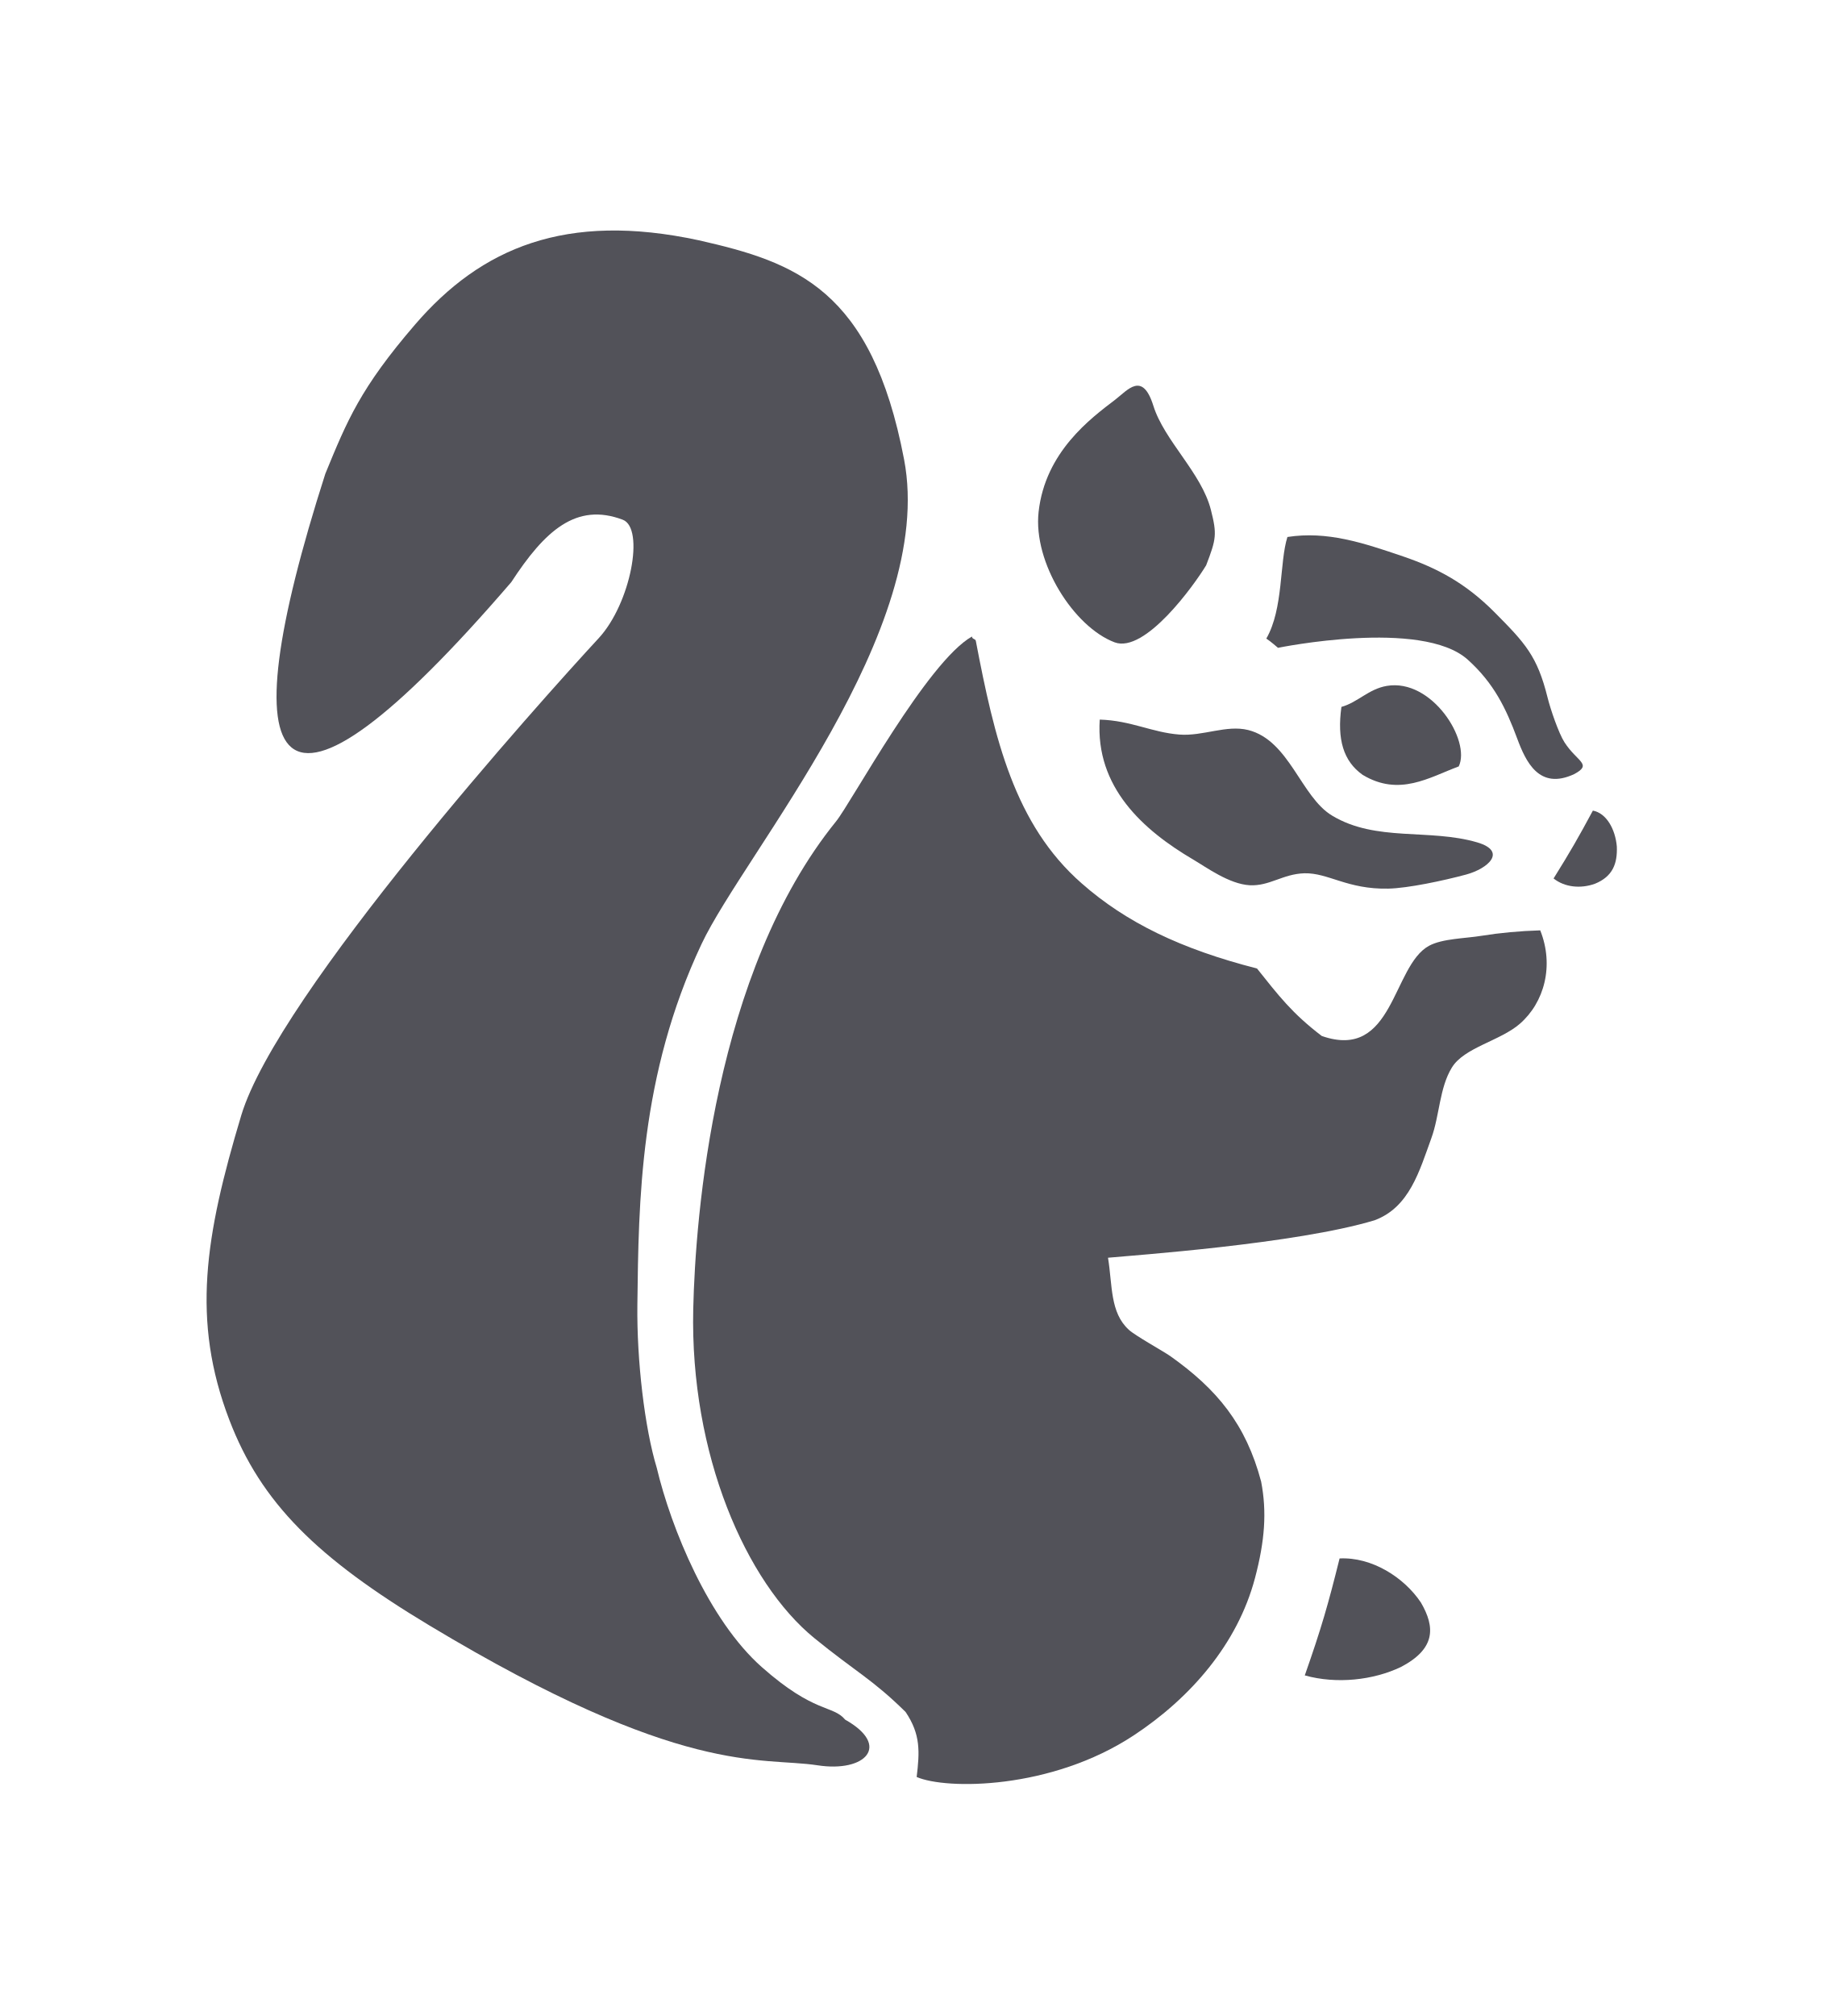
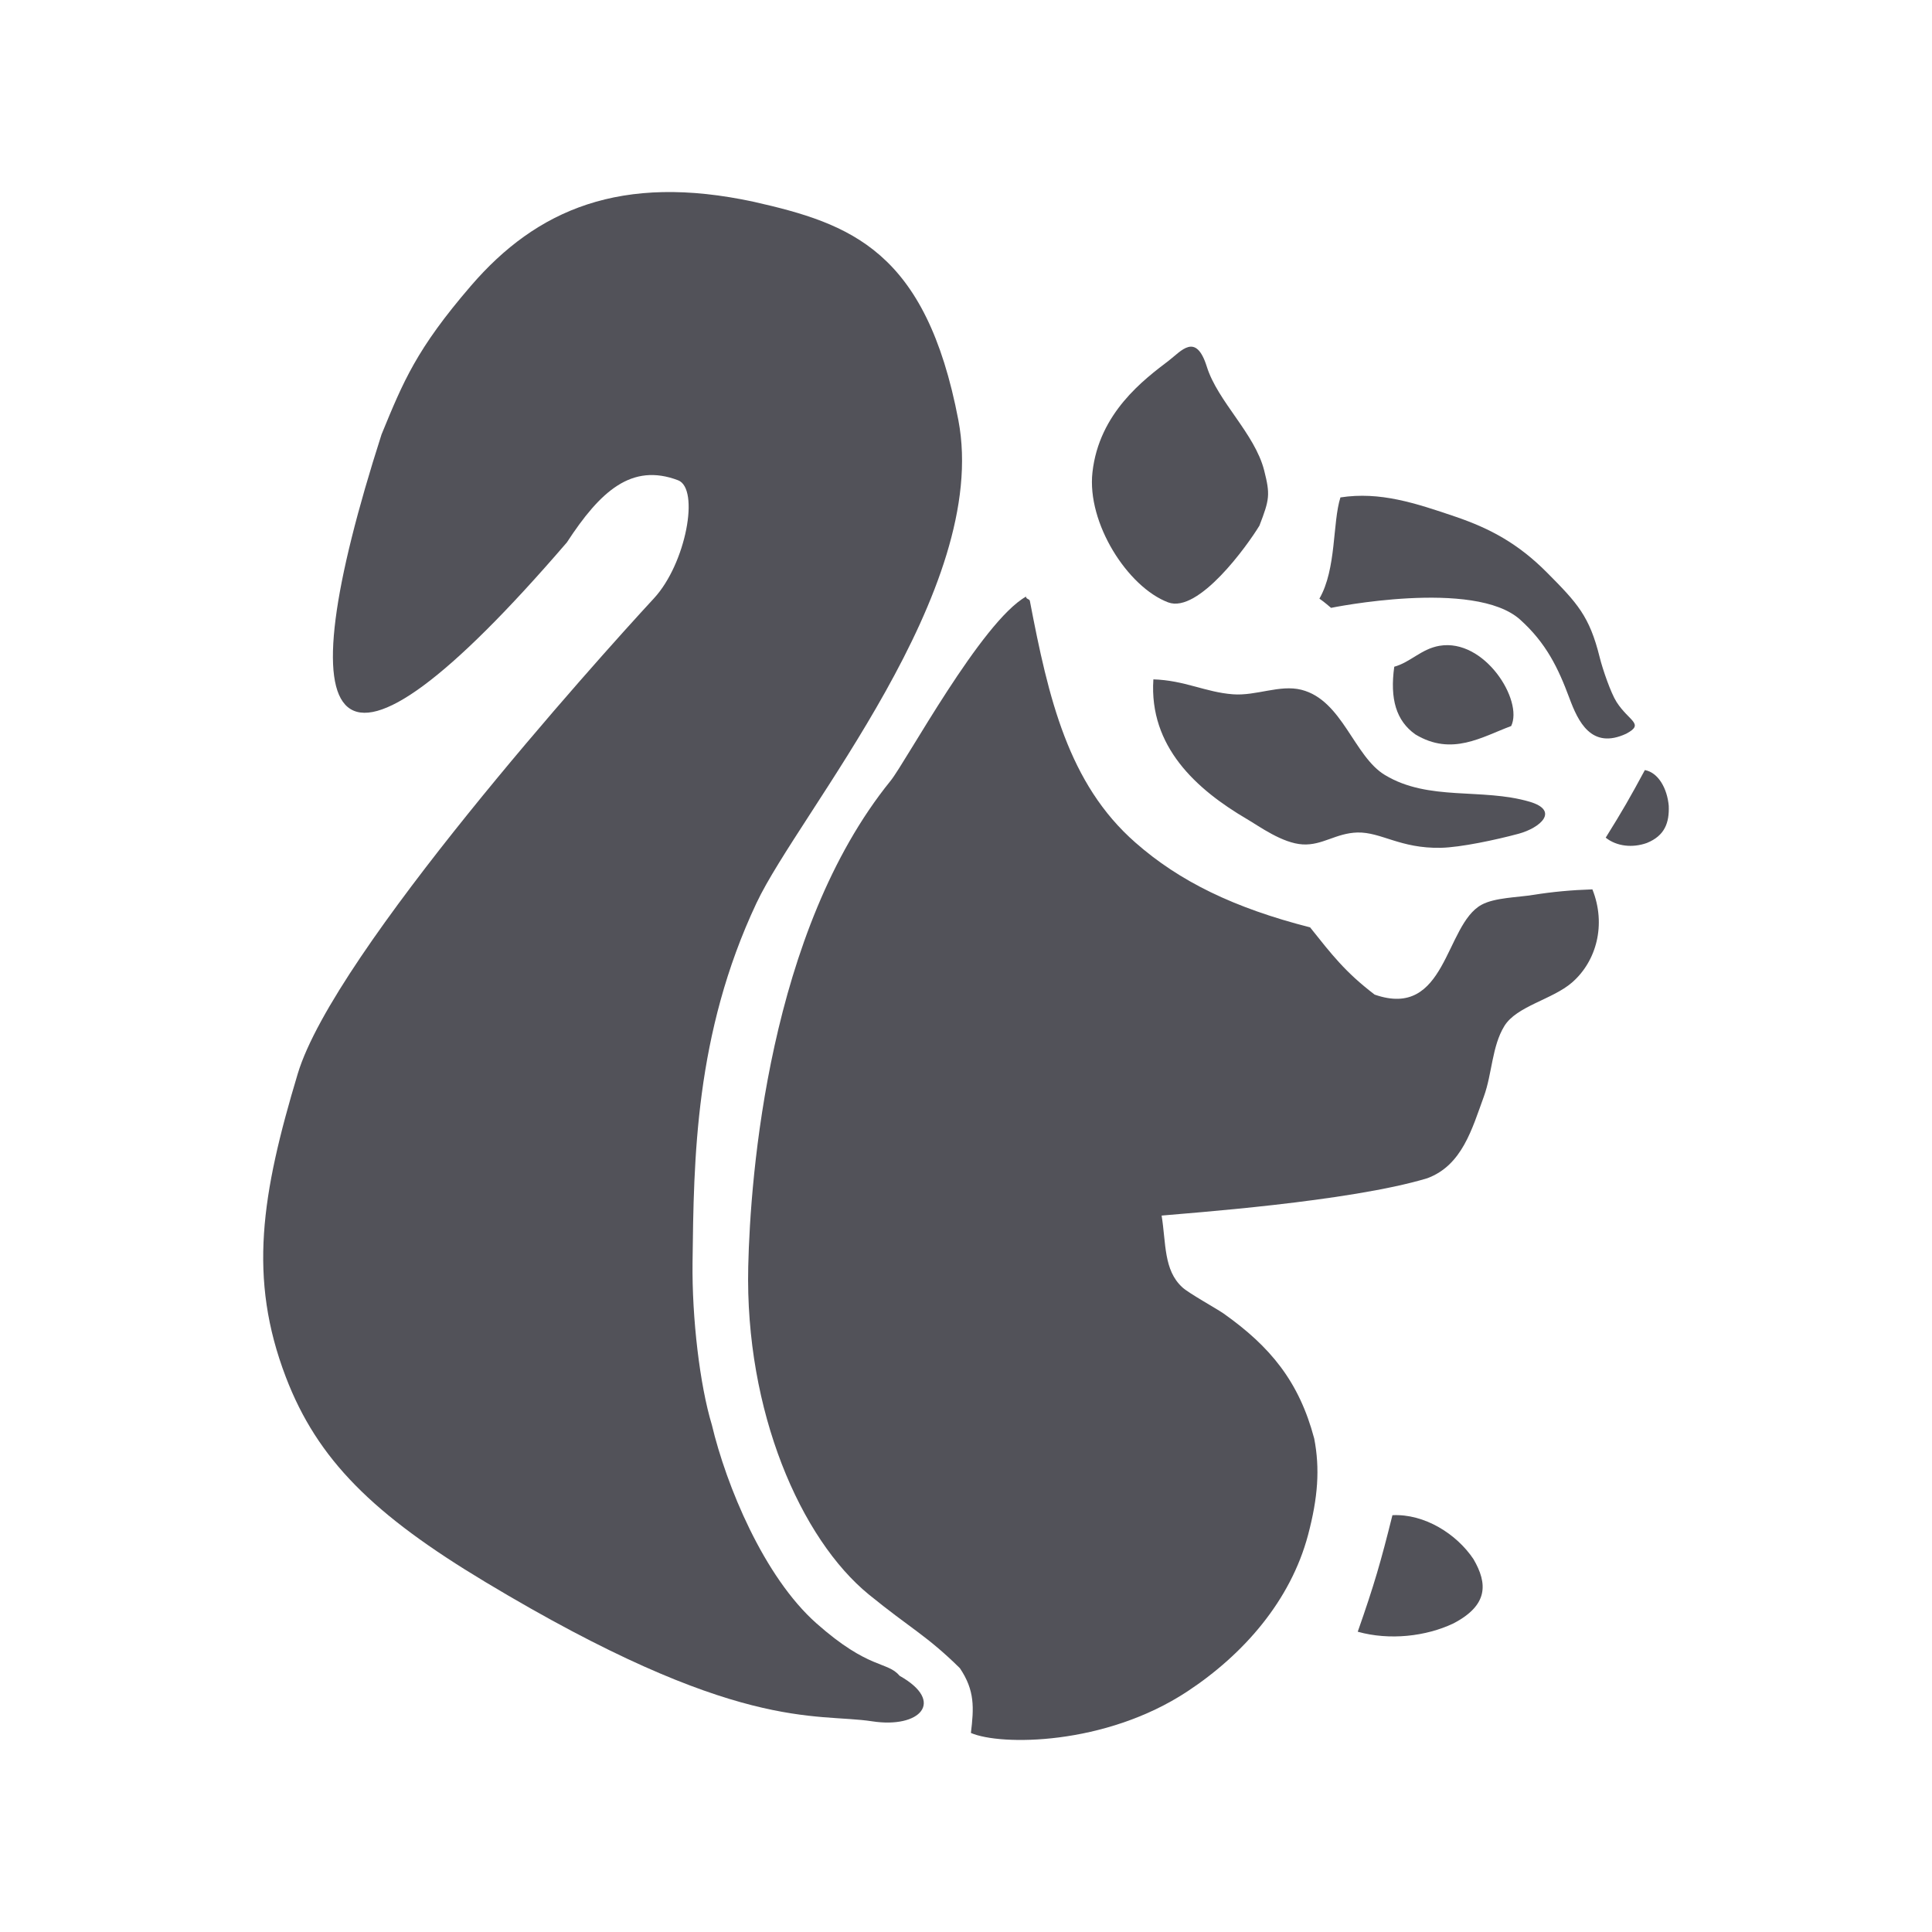
- <svg xmlns="http://www.w3.org/2000/svg" width="144px" height="159px" viewBox="0 0 144 159" version="1.1">
-   <g id="Page-1" stroke="none" stroke-width="1" fill="none" fill-rule="evenodd" fill-opacity="0.941" style="" transform="matrix(0.774124, 0, 0, 0.774124, 16.24665, 17.94394)">
+ <svg xmlns="http://www.w3.org/2000/svg" xmlns:ns1="https://boxy-svg.com" height="100%" style="fill-rule:evenodd;clip-rule:evenodd;stroke-linecap:round;stroke-linejoin:round;" width="100%" version="1.1" viewBox="0 0 150 150">
+   <defs>
+     <ns1:grid x="0" y="0" width="15" height="15" />
+   </defs>
+   <rect width="120" height="120" style="fill: none; stroke-width: 0.2px; stroke: rgb(84, 84, 84); pointer-events: none; visibility: hidden;" x="15" y="15" ns1:origin="0.5 0.5" />
+   <g id="Page-1" stroke="none" stroke-width="1" fill="none" fill-rule="evenodd" fill-opacity="0.941" style="" transform="matrix(0.759311, 0, 0, 0.759311, 20.38476, 14.67909)">
    <g id="logo-nibbleblog" transform="translate(-3, -2)" fill="#47474F">
      <g id="g61" transform="translate(2.215581, 1.569565)">
        <path d="M116.314,136.027 C115.138,140.755 114.46,143.122 112.767,147.943 C116.02,148.851 119.753,148.428 122.563,147.087 C126.107,145.23 126.073,143.039 124.599,140.517 C122.874,137.937 119.585,135.865 116.314,136.027 Z" id="path63" />
        <path d="M91.871,50.564 C91.414,57.441 96.272,61.82 101.439,64.85 C102.728,65.608 105.051,67.314 107.135,67.44 C109.168,67.554 110.525,66.285 112.733,66.222 C115.17,66.167 117.103,67.873 121.269,67.786 C123.277,67.745 126.885,66.978 129.211,66.351 C131.444,65.746 133.426,63.984 130.336,63.073 C125.454,61.643 120.032,63.047 115.558,60.35 C112.374,58.453 111.21,52.687 107.001,51.627 C104.778,51.073 102.386,52.276 99.991,52.089 C97.188,51.874 95.055,50.659 91.871,50.564 Z" id="path65" />
        <path d="M116.501,49.272 C116.044,52.566 116.693,54.795 118.66,56.192 C122.398,58.445 125.456,56.448 128.456,55.335 C129.717,52.721 125.731,46.345 121.121,47.132 C119.262,47.451 118.16,48.814 116.501,49.272 Z" id="path67" />
        <path d="M78.856,42.097 C74.288,44.663 66.568,58.995 64.999,60.936 C52.553,76.299 50.659,101.264 50.445,110.607 C50.107,125.416 55.82,138.467 62.789,144.148 C67.02,147.597 68.682,148.316 72.085,151.669 C73.632,153.961 73.52,155.73 73.214,158.293 C76.216,159.601 86.911,159.608 95.337,154.053 C101.077,150.27 105.903,144.782 107.691,138.034 C108.699,134.226 108.913,131.273 108.317,128.19 C106.768,122.359 103.831,118.791 99.049,115.405 C98.332,114.906 95.49,113.335 94.837,112.732 C92.908,110.973 93.175,108.223 92.714,105.391 C95.15,105.156 111.89,103.992 119.879,101.574 C123.438,100.25 124.446,96.556 125.663,93.218 C126.513,90.883 126.484,88.094 127.752,86.022 C129,83.967 132.685,83.299 134.684,81.554 C137.174,79.39 138.199,75.638 136.761,72.037 C134.64,72.104 132.668,72.288 130.798,72.588 C129.114,72.867 126.792,72.867 125.425,73.612 C121.657,75.665 121.854,85.364 114.497,82.798 C111.465,80.484 110.098,78.681 107.895,75.921 C100.129,73.941 94.545,71.221 90.037,67.256 C83.165,61.236 81.145,52.484 79.243,42.548 C79.206,42.318 78.832,42.373 78.856,42.097 Z" id="path69" />
        <path d="M108.847,42.31 C109.284,42.594 110.037,43.252 110.037,43.252 C110.037,43.252 124.698,40.243 129.379,44.462 C132.046,46.863 133.273,49.427 134.405,52.469 C135.291,54.861 136.647,57.782 140.222,56.119 C142.129,55.1 140.516,54.878 139.231,52.876 C138.648,51.966 137.812,49.543 137.506,48.306 C136.46,44.092 135.23,42.775 132.114,39.638 C129.168,36.675 126.294,35.138 122.797,33.943 C118.66,32.536 115.048,31.336 110.997,31.96 C110.176,34.543 110.606,39.263 108.847,42.31 Z" id="path71" />
        <path d="M93.44,17.977 C90.943,19.88 86.318,23.295 85.641,29.399 C85.063,34.582 89.238,41.129 93.387,42.693 C96.479,43.847 101.487,36.876 102.716,34.843 C103.751,32.156 103.829,31.684 103.2,29.201 C102.24,25.42 98.451,22.157 97.336,18.592 C96.219,15.029 94.72,16.999 93.44,17.977 Z" id="path73" />
        <path d="M65.93,152.453 C64.654,150.935 62.823,151.869 57.428,147.094 C52.033,142.321 48.198,132.982 46.724,126.786 C45.495,122.736 44.683,115.877 44.751,110.191 C44.88,99.659 44.975,86.843 51.29,73.431 C55.645,64.184 75.249,41.434 71.932,24.062 C68.616,6.695 60.911,3.972 51.016,1.733 C37.452,-1.193 28.822,2.503 22.089,10.326 C16.517,16.796 15.176,20.102 12.951,25.517 C2.958,56.688 7.416,65.015 31.902,36.559 C35.317,31.321 38.521,28.407 43.265,30.203 C45.514,31.057 44.076,38.74 40.807,42.274 C34.958,48.596 8.105,78.492 4.382,90.89 C0.675,103.227 -0.707,111.784 3.167,121.909 C6.4,130.366 12.113,135.979 23.566,142.86 C49.357,158.361 57.261,156.207 63.119,157.103 C67.987,157.855 70.642,155.106 65.93,152.453 Z" id="path75" />
      </g>
      <path d="M144.342,61.407 C142.85,64.176 142.064,65.551 140.337,68.32 C141.476,69.227 143.098,69.377 144.539,68.864 C146.394,68.116 146.849,66.771 146.783,65.064 C146.628,63.295 145.722,61.663 144.342,61.407 Z" id="path77" />
    </g>
  </g>
</svg>
